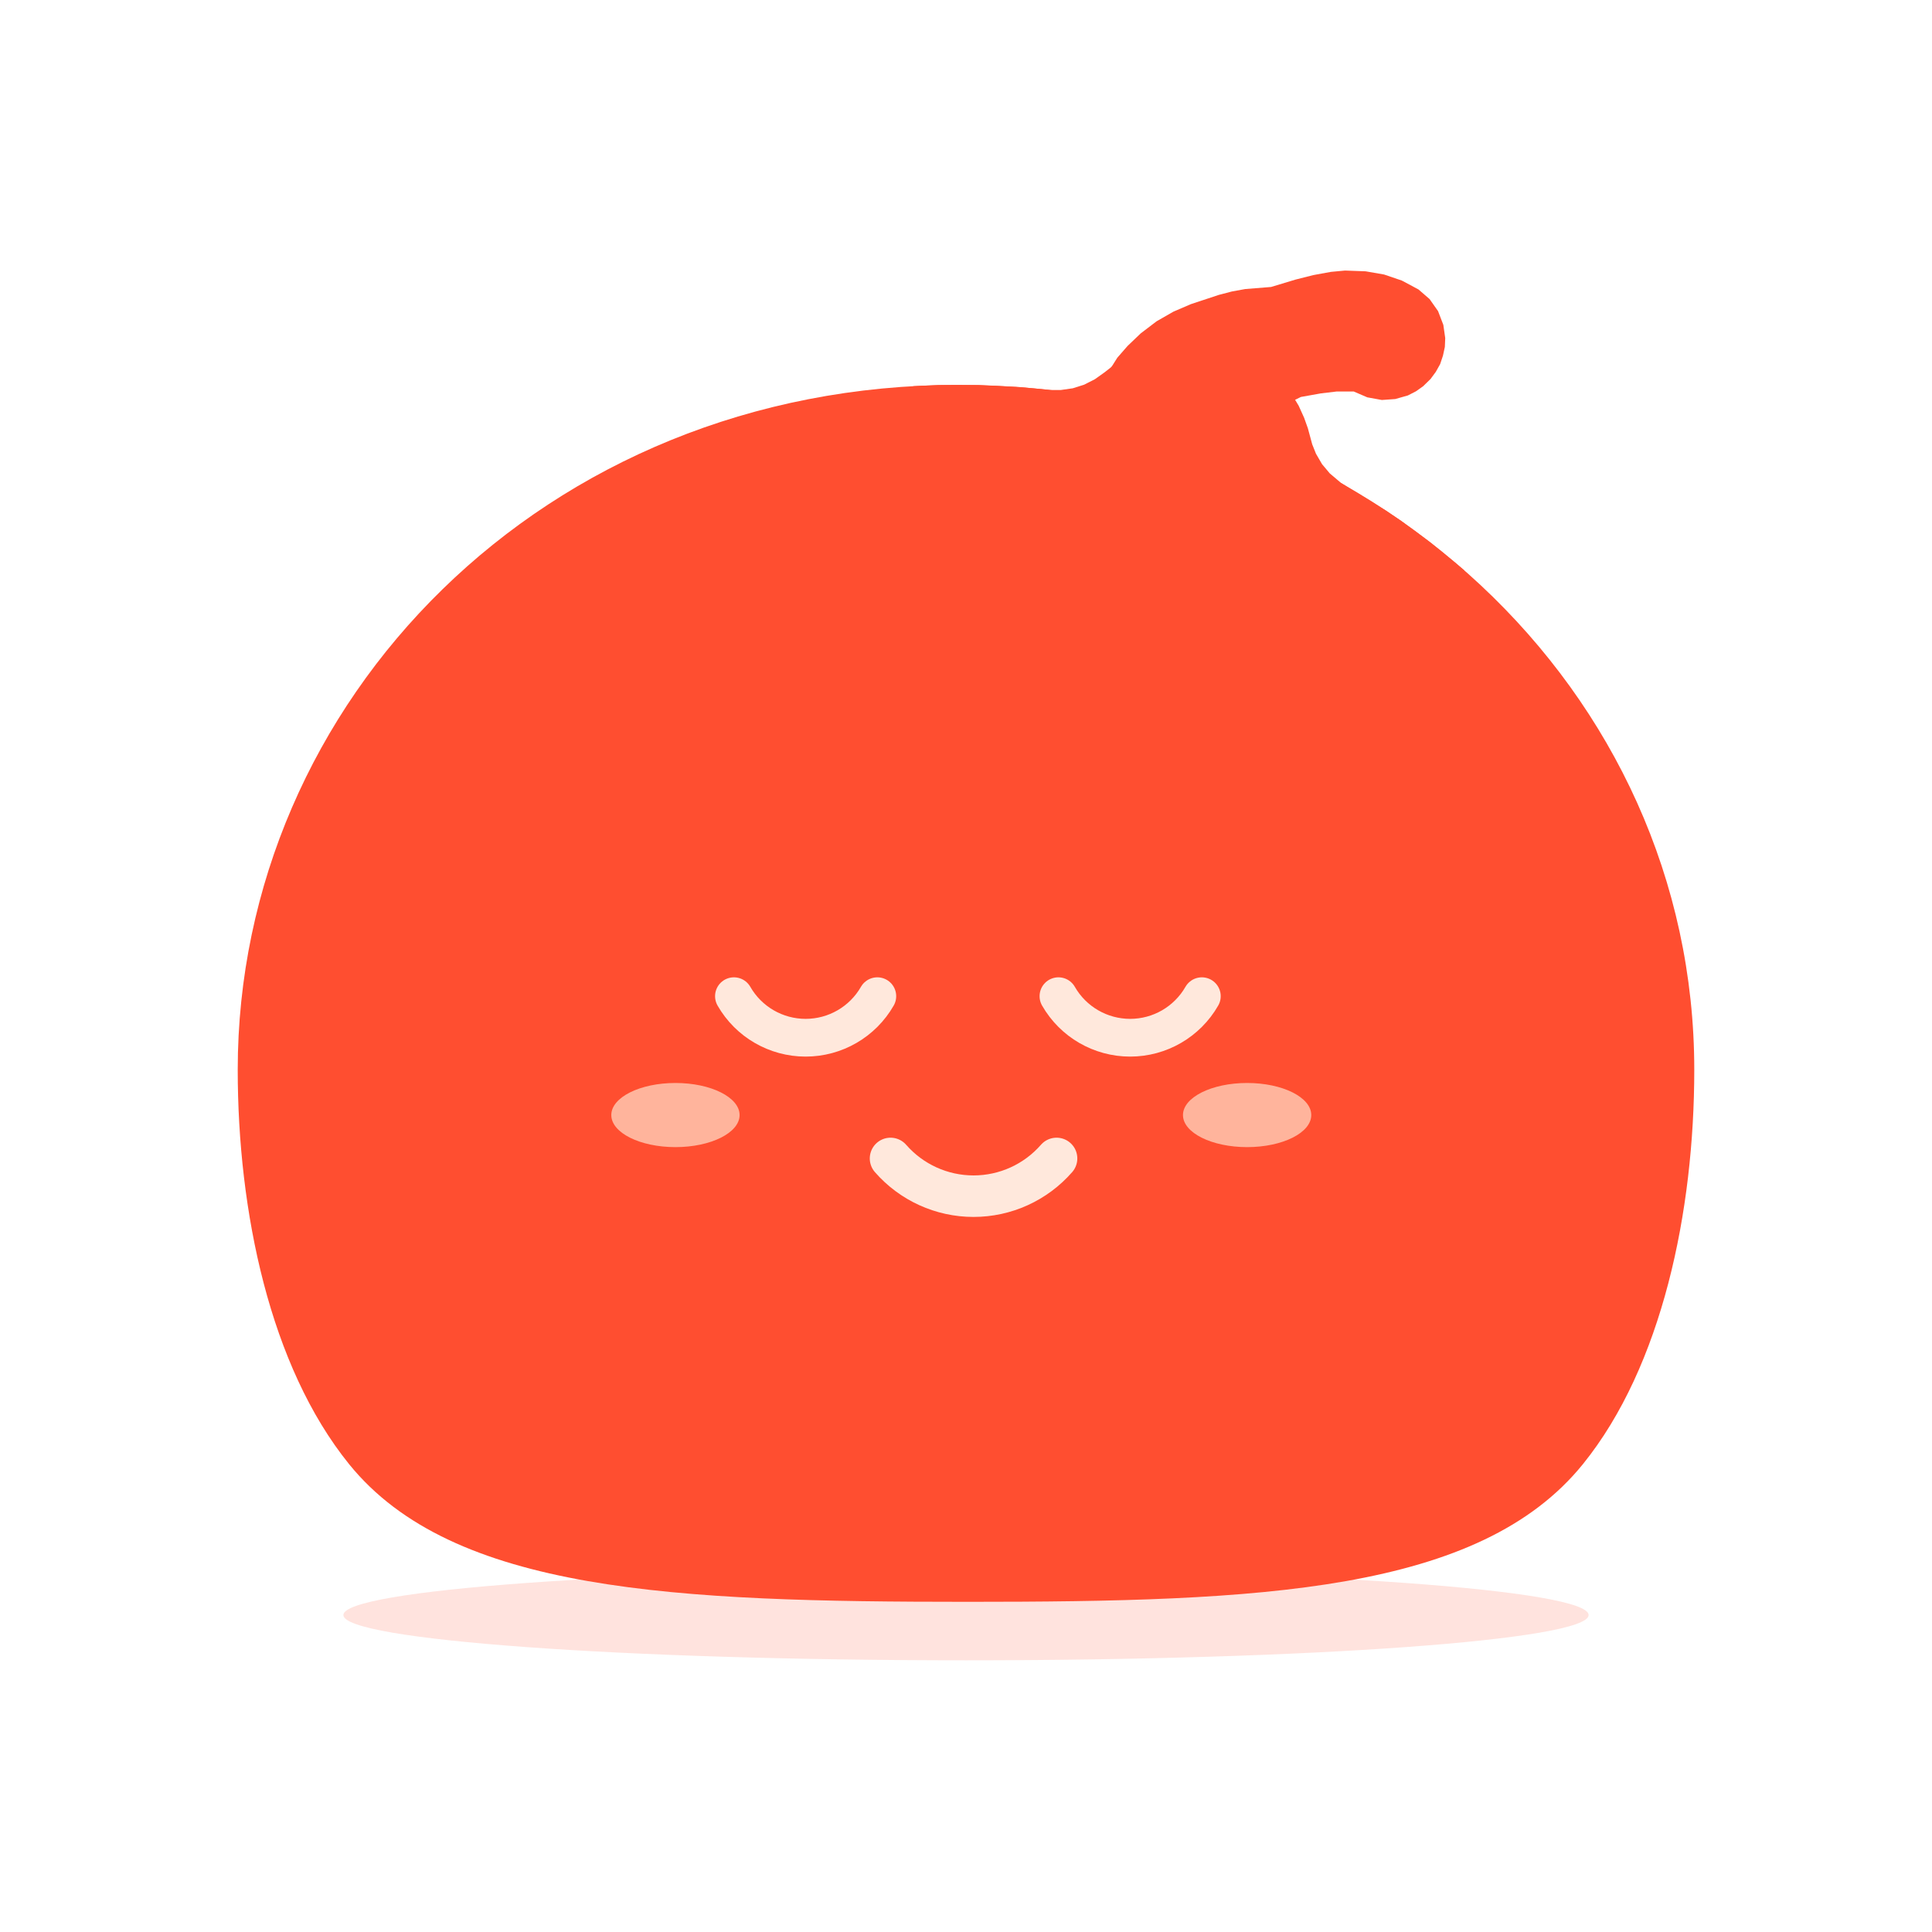
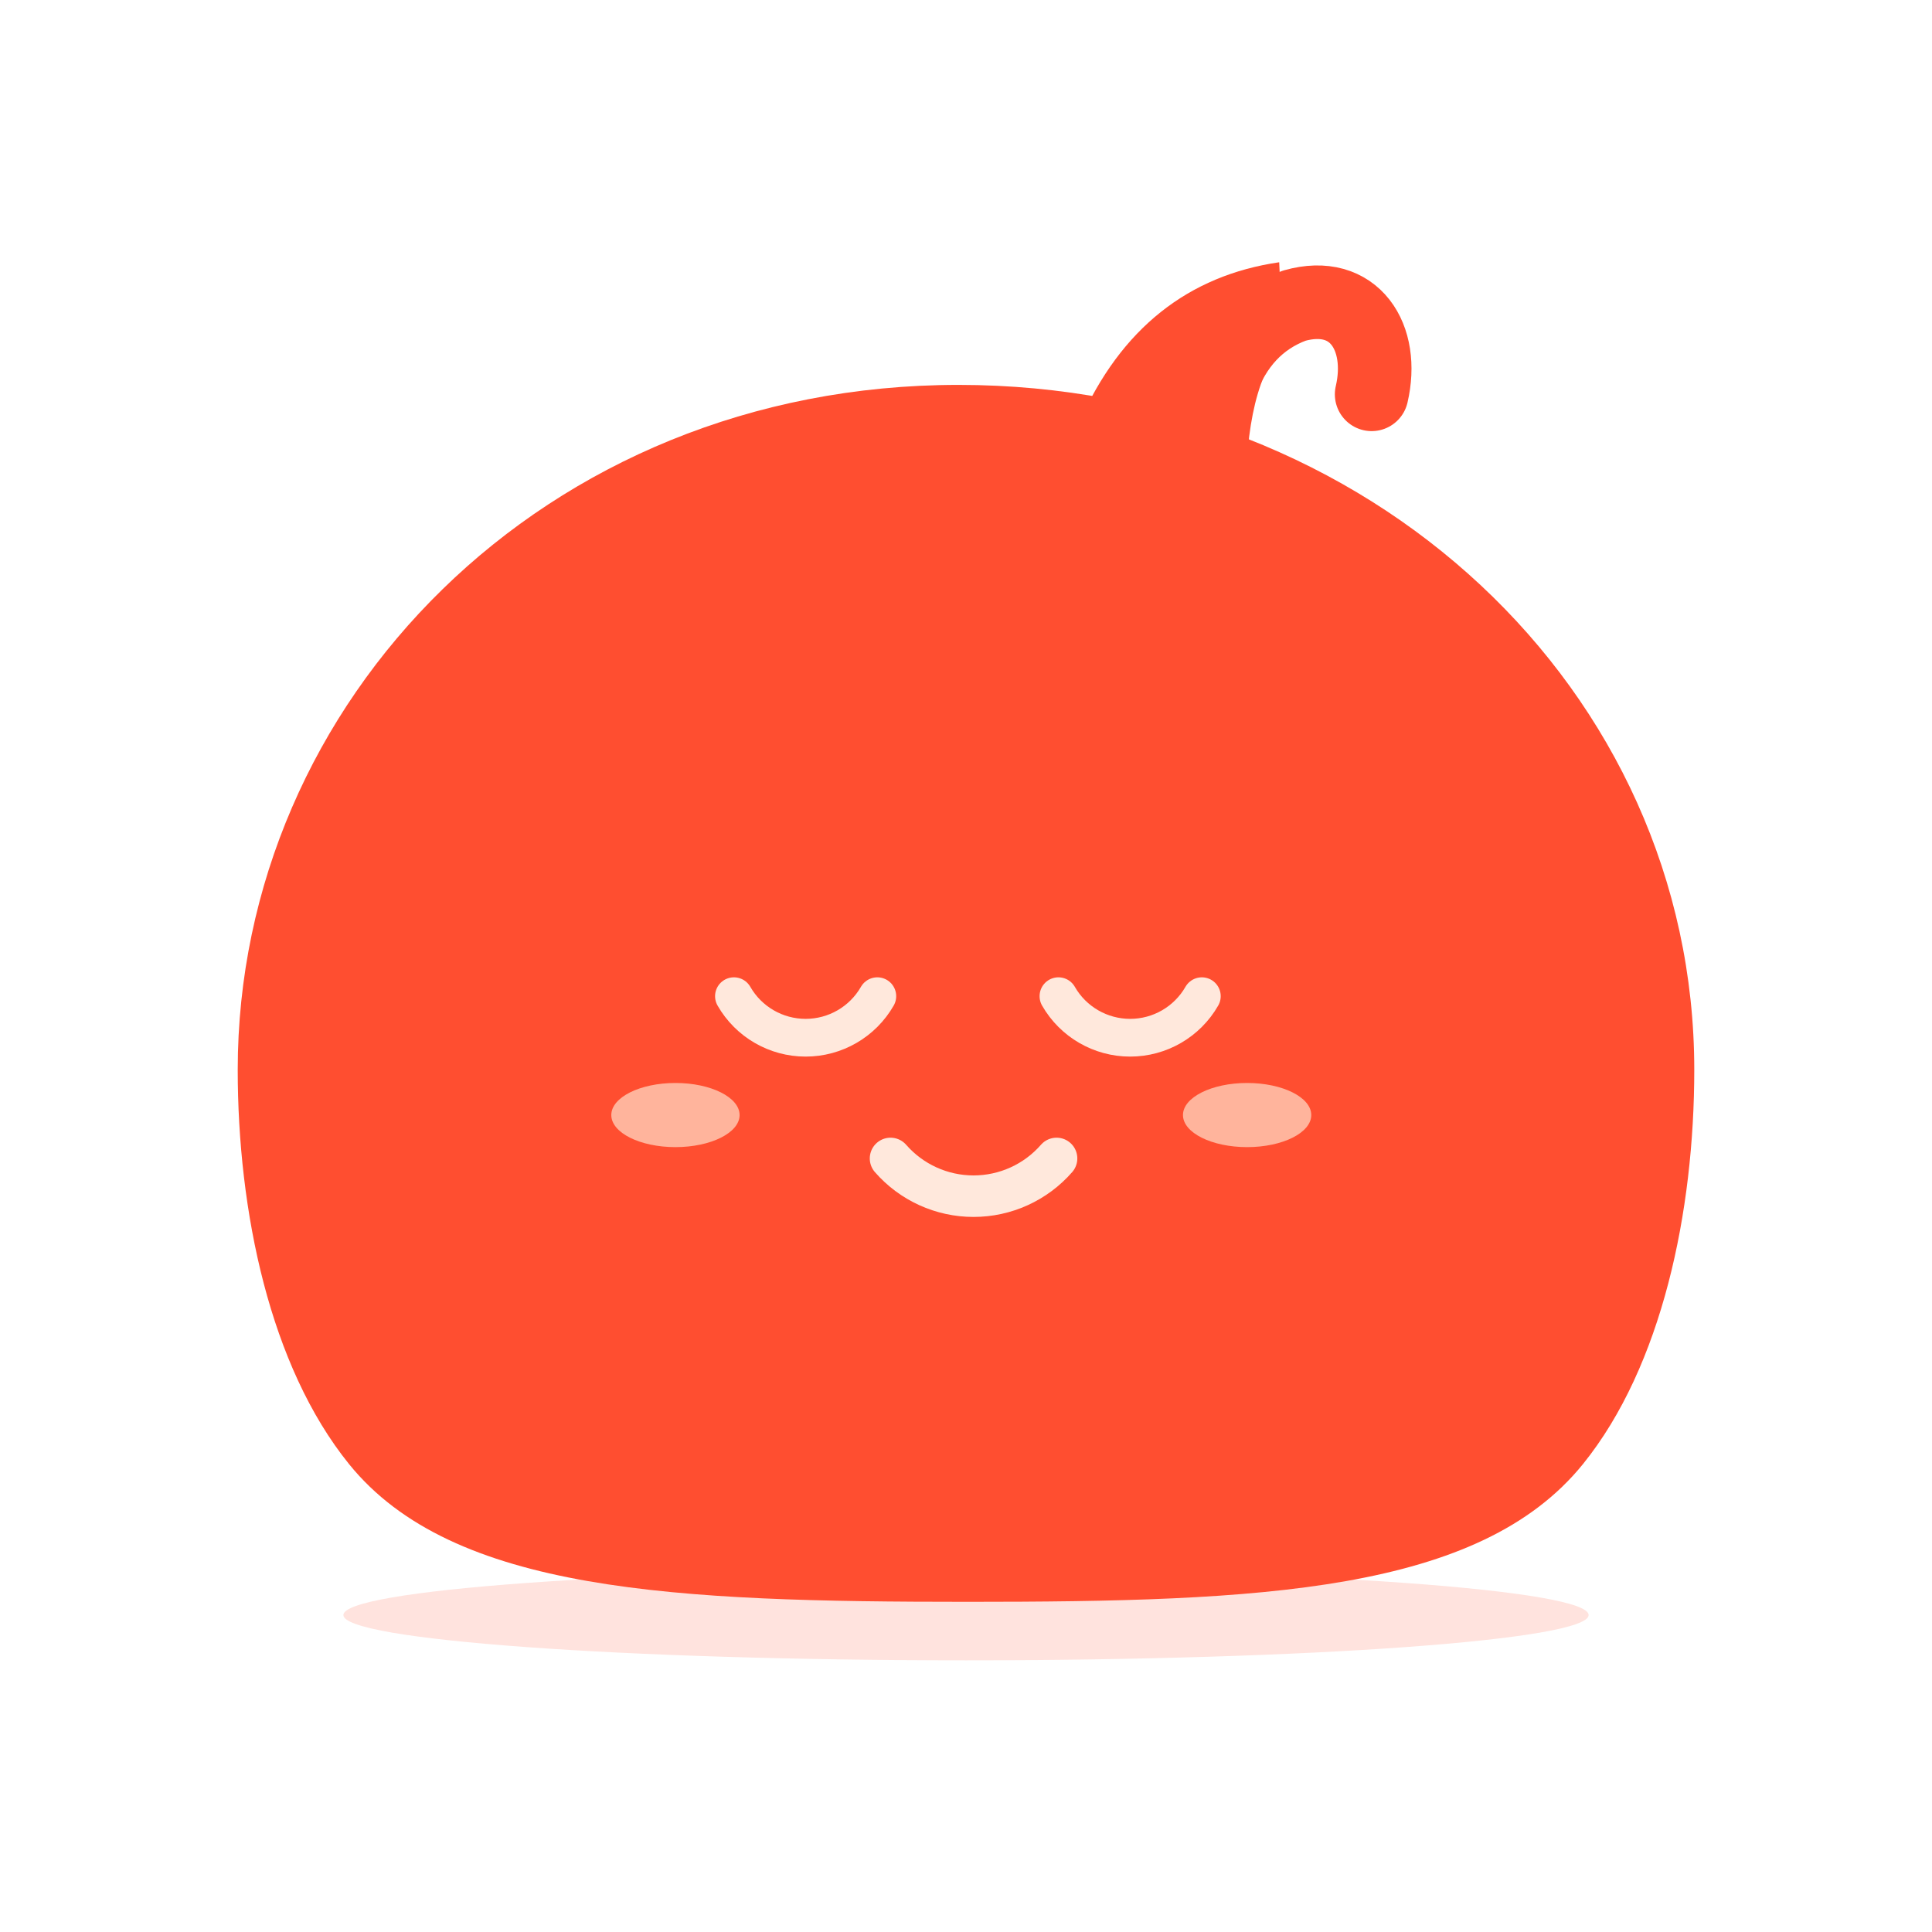
<svg xmlns="http://www.w3.org/2000/svg" width="1024" height="1024" viewBox="0 0 1024 1024">
  <ellipse id="shadow" cx="512" cy="856" rx="330" ry="24" fill="#FF4E30" fill-opacity="0.16" />
  <g id="slime">
-     <g id="cowlick-base">
-       <path d="M 585.5 197.3 L 580.3 201.0 L 574.6 203.9 L 568.6 205.8 L 562.3 206.7 L 556.9 206.7 L 540.8 205.2 L 519.0 204.1 L 497.0 204.1 L 484.0 204.7 L 484.0 218.7 L 497.2 218.1 L 518.7 218.1 L 529.3 218.5 L 550.3 220.1 L 560.6 221.3 L 581.0 224.4 L 600.9 228.5 L 620.5 233.6 L 639.5 239.5 L 658.1 246.4 L 676.1 254.1 L 693.6 262.7 L 710.5 272.1 L 726.8 282.3 L 742.5 293.2 L 758.8 306.0 L 776.0 306.0 L 776.0 302.2 L 758.6 287.9 L 742.8 276.2 L 734.5 270.6 L 710.7 255.9 L 704.8 250.9 L 700.7 246.0 L 697.5 240.5 L 695.5 235.5 L 693.2 227.0 L 691.2 221.4 L 688.3 215.0 L 684.8 209.2 L 680.1 203.0 L 675.0 197.7 L 669.2 192.9 L 662.6 188.6 L 653.1 184.2 L 643.0 181.3 L 633.1 180.1 L 622.6 180.4 L 612.3 182.4 L 602.6 185.9 L 593.4 191.1 Z" fill="#FF4E30" />
-     </g>
    <g id="cowlick">
-       <path d="M 587.4 197.2 L 582.2 208.6 L 578.3 220.5 L 575.4 233.1 L 574.3 239.8 L 574.0 247.4 L 574.7 254.9 L 576.4 262.3 L 579.1 269.3 L 583.4 277.1 L 589.0 284.1 L 595.0 289.7 L 602.4 294.7 L 609.9 298.2 L 618.4 300.8 L 627.2 301.9 L 635.5 301.7 L 642.3 300.6 L 648.9 298.7 L 655.2 296.0 L 661.1 292.6 L 666.6 288.4 L 671.5 283.6 L 675.8 278.2 L 679.4 272.4 L 682.0 266.8 L 684.0 260.9 L 685.3 254.9 L 685.9 248.8 L 685.9 243.2 L 685.4 237.8 L 682.2 224.3 L 681.8 215.3 L 682.4 213.9 L 689.5 210.4 L 700.1 208.5 L 708.5 207.5 L 717.5 207.5 L 724.7 210.6 L 732.4 212.0 L 739.5 211.5 L 746.2 209.6 L 750.5 207.4 L 754.3 204.7 L 758.2 200.9 L 761.0 197.1 L 763.3 193.0 L 764.8 188.5 L 765.8 183.9 L 766.0 179.2 L 765.0 172.2 L 762.2 164.9 L 757.7 158.5 L 751.8 153.4 L 743.0 148.7 L 733.6 145.5 L 723.8 143.8 L 712.9 143.4 L 705.4 144.1 L 696.1 145.8 L 686.6 148.2 L 673.7 152.1 L 660.0 153.2 L 652.9 154.5 L 646.0 156.3 L 631.2 161.2 L 621.9 165.2 L 613.0 170.3 L 604.6 176.7 L 597.6 183.4 L 592.2 189.6 Z" fill="#FF4E30" />
+       <path d="M 572 224 C 594 174 630 146 678 139 L 680 182 C 664 202 660 232 660 272 Z" fill="#FF4E30" />
+       <path d="M 638 282 C 636 218 648 176 686 162 C 718 153 734 179 727 209" fill="none" stroke="#FF4E30" stroke-width="39" stroke-linecap="round" stroke-linejoin="round" />
    </g>
    <g id="body">
      <path d="M 513 849 C 358 849 240 844 185 776 C 143 724 126 642 126 567 C 126 372 288 204 508 204 C 726 204 898 366 898 567 C 898 642 881 724 839 776 C 784 844 668 849 513 849 Z" fill="#FF4E30" />
    </g>
    <g id="face">
      <g id="eyes">
        <path id="eye-left" d="M389 528 A43.8 43.8 0 0 0 465 528" fill="none" stroke="#FFE8DC" stroke-width="20" stroke-linecap="round" stroke-linejoin="round" />
        <path id="eye-right" d="M561 528 A43.8 43.8 0 0 0 637 528" fill="none" stroke="#FFE8DC" stroke-width="20" stroke-linecap="round" stroke-linejoin="round" />
      </g>
      <g id="blush">
        <ellipse id="blush-left" cx="358" cy="591" rx="34" ry="17" fill="#FFB49C" />
        <ellipse id="blush-right" cx="661" cy="591" rx="34" ry="17" fill="#FFB49C" />
      </g>
      <path id="mouth" d="M472 614 A58.4 58.4 0 0 0 560 614" fill="none" stroke="#FFE8DC" stroke-width="22" stroke-linecap="round" stroke-linejoin="round" />
    </g>
  </g>
</svg>
